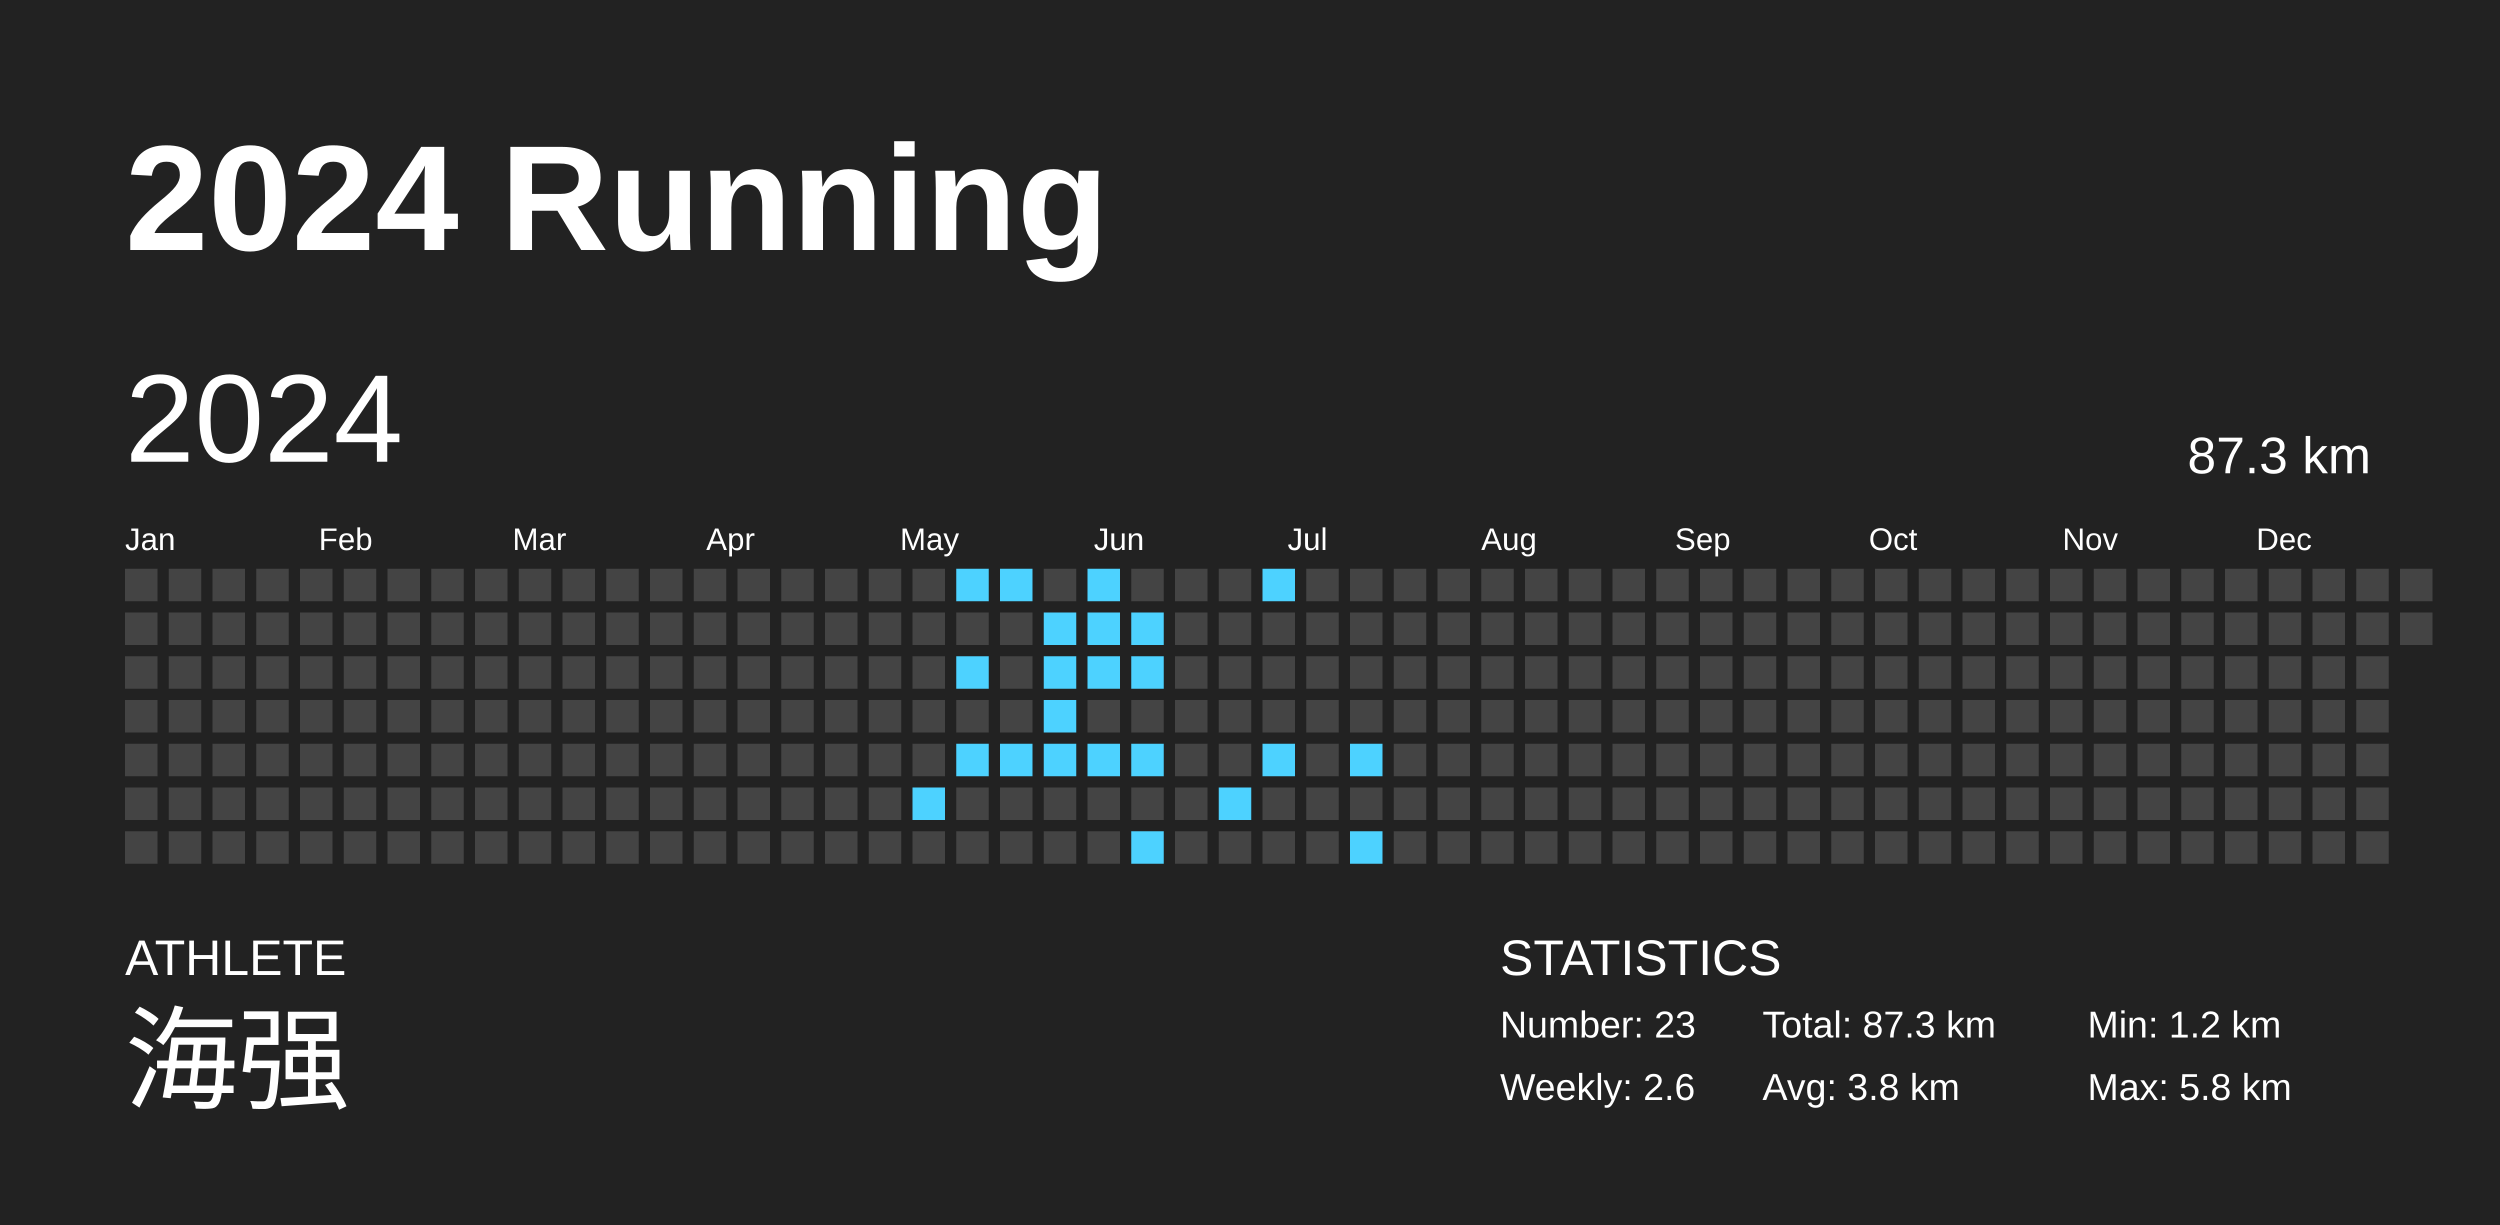
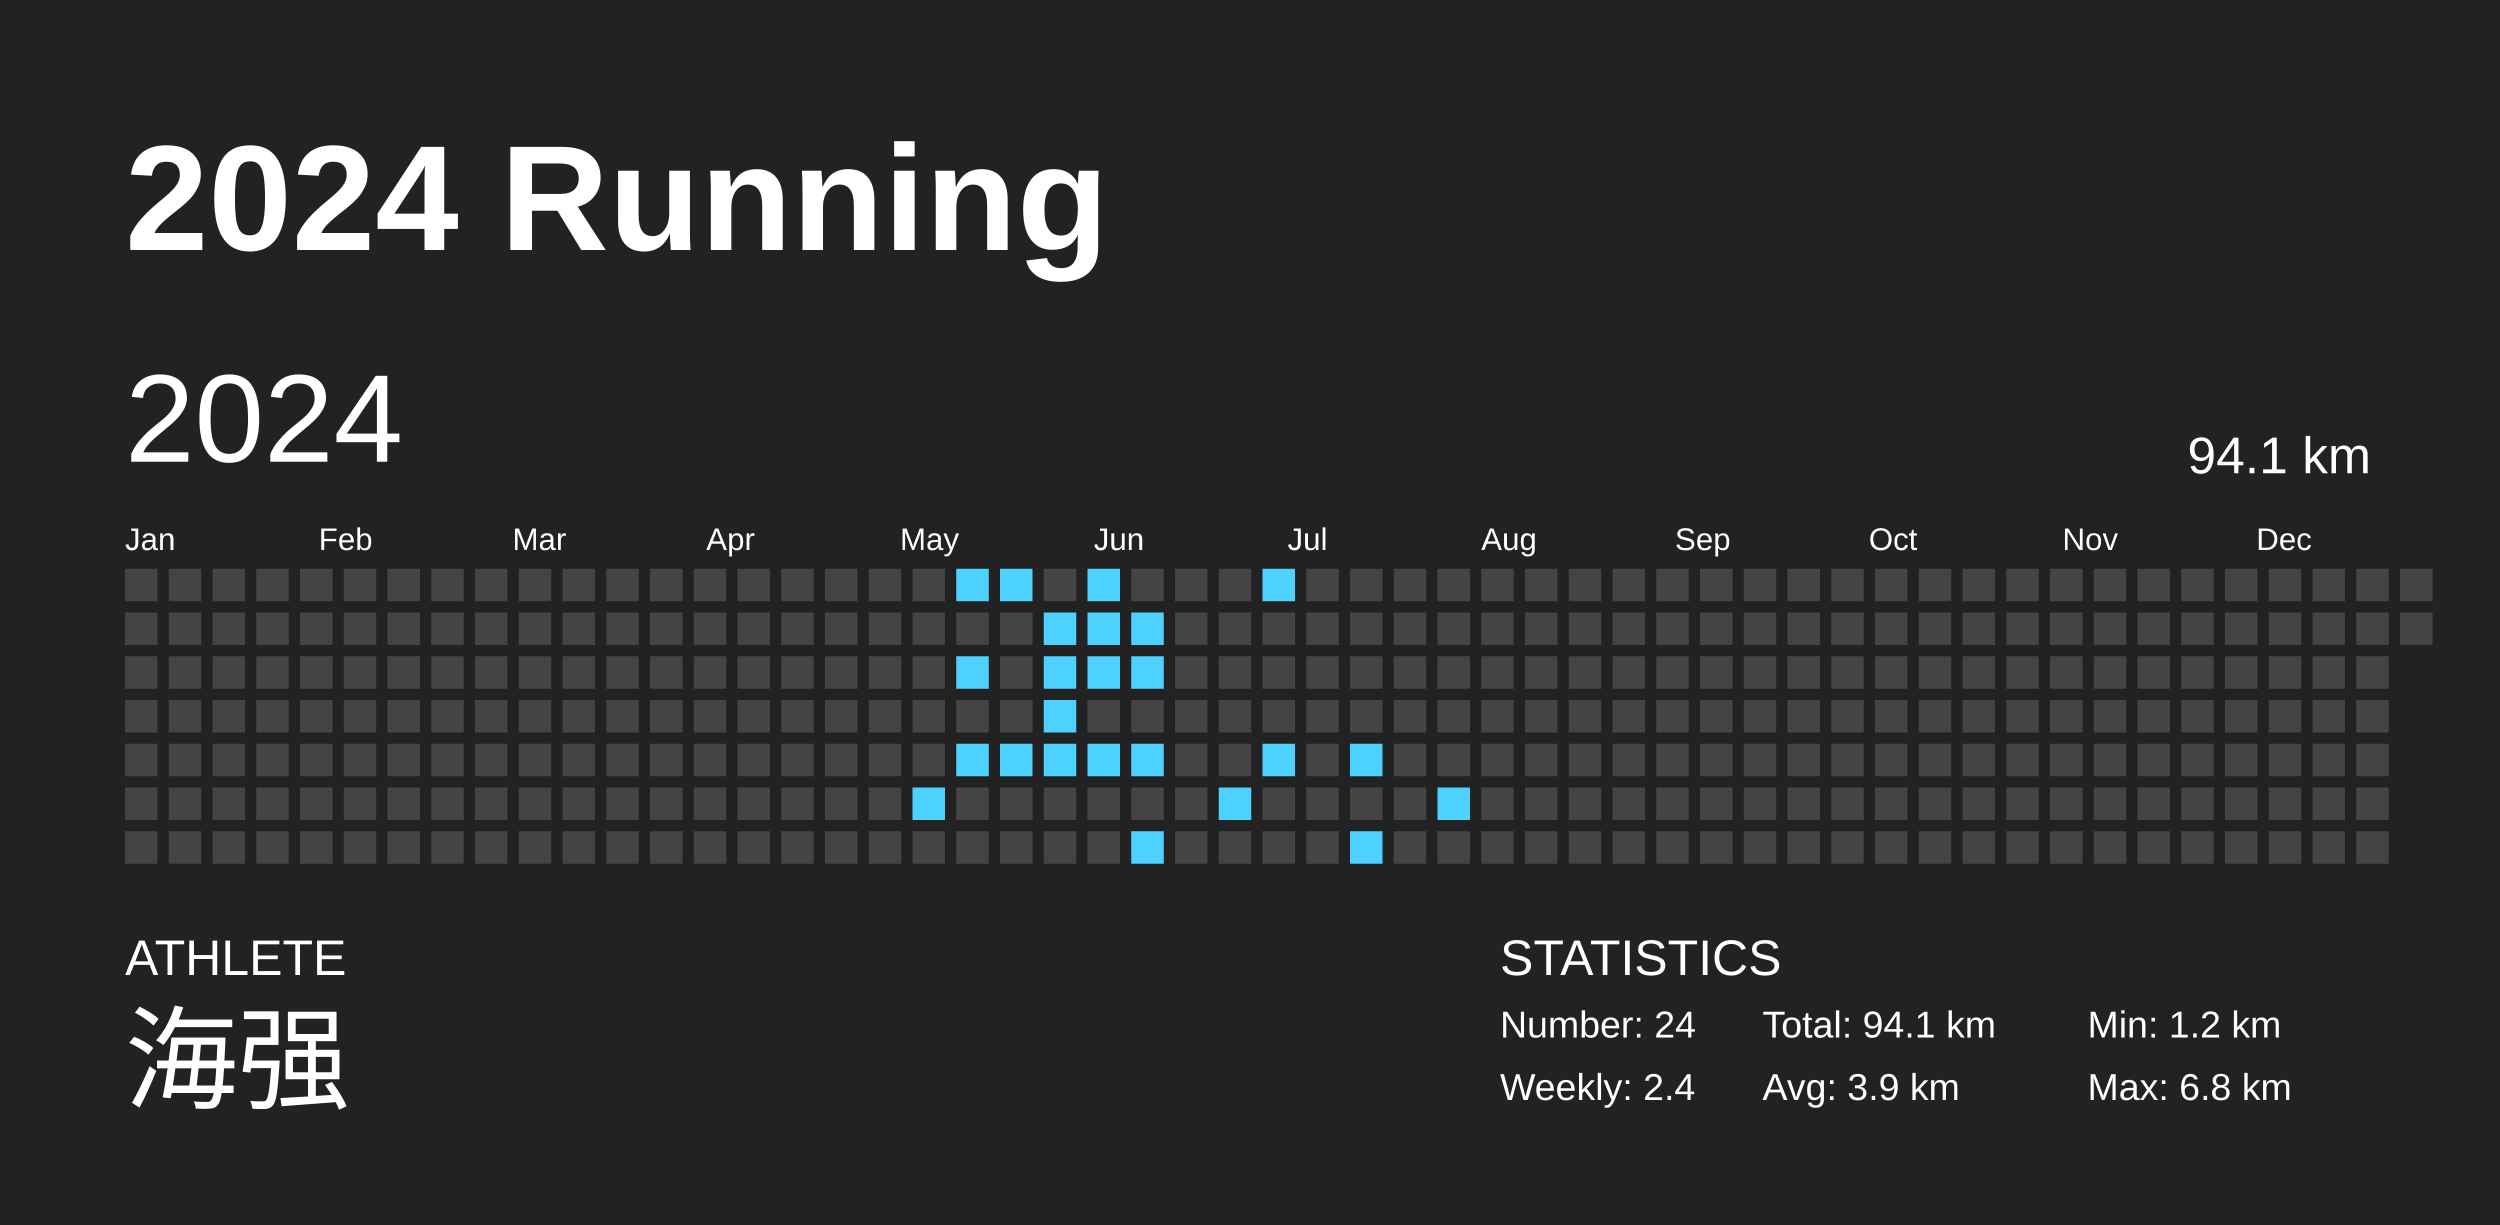
<svg xmlns="http://www.w3.org/2000/svg" baseProfile="full" height="98mm" version="1.1" viewBox="0,0,200,98" width="200mm">
  <defs />
  <rect fill="#222222" height="98" width="200" x="0" y="0" />
  <text fill="#FFFFFF" style="font-size:12px; font-family:Arial; font-weight:bold;" x="10" y="20">2024 Running</text>
  <text fill="#FFFFFF" style="font-size:4px; font-family:Arial" x="10" y="78">ATHLETE</text>
  <text fill="#FFFFFF" style="font-size:9px; font-family:Arial" x="10" y="88">海强</text>
  <text fill="#FFFFFF" style="font-size:4px; font-family:Arial" x="120" y="78">STATISTICS</text>
-   <text fill="#FFFFFF" style="font-size:3px; font-family:Arial" x="120" y="83">Number: 23</text>
-   <text fill="#FFFFFF" style="font-size:3px; font-family:Arial" x="120" y="88">Weekly: 2.6</text>
-   <text fill="#FFFFFF" style="font-size:3px; font-family:Arial" x="141" y="83">Total: 87.3 km</text>
-   <text fill="#FFFFFF" style="font-size:3px; font-family:Arial" x="141" y="88">Avg: 3.8 km</text>
+   <text fill="#FFFFFF" style="font-size:3px; font-family:Arial" x="120" y="83">Number: 24</text>
+   <text fill="#FFFFFF" style="font-size:3px; font-family:Arial" x="120" y="88">Weekly: 2.4</text>
+   <text fill="#FFFFFF" style="font-size:3px; font-family:Arial" x="141" y="83">Total: 94.1 km</text>
+   <text fill="#FFFFFF" style="font-size:3px; font-family:Arial" x="141" y="88">Avg: 3.9 km</text>
  <text fill="#FFFFFF" style="font-size:3px; font-family:Arial" x="167" y="83">Min: 1.2 km</text>
-   <text fill="#FFFFFF" style="font-size:3px; font-family:Arial" x="167" y="88">Max: 5.8 km</text>
+   <text fill="#FFFFFF" style="font-size:3px; font-family:Arial" x="167" y="88">Max: 6.8 km</text>
  <text dominant-baseline="hanging" fill="#FFFFFF" style="font-size:10.0px; font-family:Arial;" x="10" y="30">2024</text>
-   <text dominant-baseline="hanging" fill="#FFFFFF" style="font-size:4.125px; font-family:Arial;" x="175" y="35">87.3 km</text>
+   <text dominant-baseline="hanging" fill="#FFFFFF" style="font-size:4.125px; font-family:Arial;" x="175" y="35">94.1 km</text>
  <text fill="#FFFFFF" style="font-size:2.5px; font-family:Arial" x="10.0" y="44">Jan</text>
  <text fill="#FFFFFF" style="font-size:2.5px; font-family:Arial" x="25.5" y="44">Feb</text>
  <text fill="#FFFFFF" style="font-size:2.5px; font-family:Arial" x="41.0" y="44">Mar</text>
  <text fill="#FFFFFF" style="font-size:2.5px; font-family:Arial" x="56.5" y="44">Apr</text>
  <text fill="#FFFFFF" style="font-size:2.5px; font-family:Arial" x="72.0" y="44">May</text>
  <text fill="#FFFFFF" style="font-size:2.5px; font-family:Arial" x="87.5" y="44">Jun</text>
  <text fill="#FFFFFF" style="font-size:2.5px; font-family:Arial" x="103.0" y="44">Jul</text>
  <text fill="#FFFFFF" style="font-size:2.5px; font-family:Arial" x="118.5" y="44">Aug</text>
  <text fill="#FFFFFF" style="font-size:2.5px; font-family:Arial" x="134.0" y="44">Sep</text>
  <text fill="#FFFFFF" style="font-size:2.5px; font-family:Arial" x="149.5" y="44">Oct</text>
  <text fill="#FFFFFF" style="font-size:2.5px; font-family:Arial" x="165.0" y="44">Nov</text>
  <text fill="#FFFFFF" style="font-size:2.5px; font-family:Arial" x="180.5" y="44">Dec</text>
  <rect fill="#444444" height="2.6" width="2.6" x="10.0" y="45.5" />
  <rect fill="#444444" height="2.6" width="2.6" x="10.0" y="49.0" />
  <rect fill="#444444" height="2.6" width="2.6" x="10.0" y="52.5" />
  <rect fill="#444444" height="2.6" width="2.6" x="10.0" y="56.0" />
  <rect fill="#444444" height="2.6" width="2.6" x="10.0" y="59.5" />
  <rect fill="#444444" height="2.6" width="2.6" x="10.0" y="63.0" />
  <rect fill="#444444" height="2.6" width="2.6" x="10.0" y="66.5" />
  <rect fill="#444444" height="2.6" width="2.6" x="13.5" y="45.5" />
  <rect fill="#444444" height="2.6" width="2.6" x="13.5" y="49.0" />
  <rect fill="#444444" height="2.6" width="2.6" x="13.5" y="52.5" />
  <rect fill="#444444" height="2.6" width="2.6" x="13.5" y="56.0" />
  <rect fill="#444444" height="2.6" width="2.6" x="13.5" y="59.5" />
  <rect fill="#444444" height="2.6" width="2.6" x="13.5" y="63.0" />
  <rect fill="#444444" height="2.6" width="2.6" x="13.5" y="66.5" />
  <rect fill="#444444" height="2.6" width="2.6" x="17.0" y="45.5" />
  <rect fill="#444444" height="2.6" width="2.6" x="17.0" y="49.0" />
  <rect fill="#444444" height="2.6" width="2.6" x="17.0" y="52.5" />
  <rect fill="#444444" height="2.6" width="2.6" x="17.0" y="56.0" />
  <rect fill="#444444" height="2.6" width="2.6" x="17.0" y="59.5" />
  <rect fill="#444444" height="2.6" width="2.6" x="17.0" y="63.0" />
  <rect fill="#444444" height="2.6" width="2.6" x="17.0" y="66.5" />
  <rect fill="#444444" height="2.6" width="2.6" x="20.5" y="45.5" />
  <rect fill="#444444" height="2.6" width="2.6" x="20.5" y="49.0" />
  <rect fill="#444444" height="2.6" width="2.6" x="20.5" y="52.5" />
  <rect fill="#444444" height="2.6" width="2.6" x="20.5" y="56.0" />
  <rect fill="#444444" height="2.6" width="2.6" x="20.5" y="59.5" />
  <rect fill="#444444" height="2.6" width="2.6" x="20.5" y="63.0" />
  <rect fill="#444444" height="2.6" width="2.6" x="20.5" y="66.5" />
  <rect fill="#444444" height="2.6" width="2.6" x="24.0" y="45.5" />
  <rect fill="#444444" height="2.6" width="2.6" x="24.0" y="49.0" />
  <rect fill="#444444" height="2.6" width="2.6" x="24.0" y="52.5" />
  <rect fill="#444444" height="2.6" width="2.6" x="24.0" y="56.0" />
  <rect fill="#444444" height="2.6" width="2.6" x="24.0" y="59.5" />
  <rect fill="#444444" height="2.6" width="2.6" x="24.0" y="63.0" />
  <rect fill="#444444" height="2.6" width="2.6" x="24.0" y="66.5" />
  <rect fill="#444444" height="2.6" width="2.6" x="27.5" y="45.5" />
  <rect fill="#444444" height="2.6" width="2.6" x="27.5" y="49.0" />
  <rect fill="#444444" height="2.6" width="2.6" x="27.5" y="52.5" />
  <rect fill="#444444" height="2.6" width="2.6" x="27.5" y="56.0" />
  <rect fill="#444444" height="2.6" width="2.6" x="27.5" y="59.5" />
  <rect fill="#444444" height="2.6" width="2.6" x="27.5" y="63.0" />
  <rect fill="#444444" height="2.6" width="2.6" x="27.5" y="66.5" />
  <rect fill="#444444" height="2.6" width="2.6" x="31.0" y="45.5" />
  <rect fill="#444444" height="2.6" width="2.6" x="31.0" y="49.0" />
  <rect fill="#444444" height="2.6" width="2.6" x="31.0" y="52.5" />
  <rect fill="#444444" height="2.6" width="2.6" x="31.0" y="56.0" />
  <rect fill="#444444" height="2.6" width="2.6" x="31.0" y="59.5" />
  <rect fill="#444444" height="2.6" width="2.6" x="31.0" y="63.0" />
  <rect fill="#444444" height="2.6" width="2.6" x="31.0" y="66.5" />
  <rect fill="#444444" height="2.6" width="2.6" x="34.5" y="45.5" />
  <rect fill="#444444" height="2.6" width="2.6" x="34.5" y="49.0" />
  <rect fill="#444444" height="2.6" width="2.6" x="34.5" y="52.5" />
  <rect fill="#444444" height="2.6" width="2.6" x="34.5" y="56.0" />
  <rect fill="#444444" height="2.6" width="2.6" x="34.5" y="59.5" />
  <rect fill="#444444" height="2.6" width="2.6" x="34.5" y="63.0" />
  <rect fill="#444444" height="2.6" width="2.6" x="34.5" y="66.5" />
  <rect fill="#444444" height="2.6" width="2.6" x="38.0" y="45.5" />
  <rect fill="#444444" height="2.6" width="2.6" x="38.0" y="49.0" />
  <rect fill="#444444" height="2.6" width="2.6" x="38.0" y="52.5" />
  <rect fill="#444444" height="2.6" width="2.6" x="38.0" y="56.0" />
  <rect fill="#444444" height="2.6" width="2.6" x="38.0" y="59.5" />
  <rect fill="#444444" height="2.6" width="2.6" x="38.0" y="63.0" />
  <rect fill="#444444" height="2.6" width="2.6" x="38.0" y="66.5" />
  <rect fill="#444444" height="2.6" width="2.6" x="41.5" y="45.5" />
  <rect fill="#444444" height="2.6" width="2.6" x="41.5" y="49.0" />
  <rect fill="#444444" height="2.6" width="2.6" x="41.5" y="52.5" />
  <rect fill="#444444" height="2.6" width="2.6" x="41.5" y="56.0" />
  <rect fill="#444444" height="2.6" width="2.6" x="41.5" y="59.5" />
  <rect fill="#444444" height="2.6" width="2.6" x="41.5" y="63.0" />
  <rect fill="#444444" height="2.6" width="2.6" x="41.5" y="66.5" />
  <rect fill="#444444" height="2.6" width="2.6" x="45.0" y="45.5" />
  <rect fill="#444444" height="2.6" width="2.6" x="45.0" y="49.0" />
  <rect fill="#444444" height="2.6" width="2.6" x="45.0" y="52.5" />
  <rect fill="#444444" height="2.6" width="2.6" x="45.0" y="56.0" />
  <rect fill="#444444" height="2.6" width="2.6" x="45.0" y="59.5" />
  <rect fill="#444444" height="2.6" width="2.6" x="45.0" y="63.0" />
  <rect fill="#444444" height="2.6" width="2.6" x="45.0" y="66.5" />
  <rect fill="#444444" height="2.6" width="2.6" x="48.5" y="45.5" />
  <rect fill="#444444" height="2.6" width="2.6" x="48.5" y="49.0" />
  <rect fill="#444444" height="2.6" width="2.6" x="48.5" y="52.5" />
  <rect fill="#444444" height="2.6" width="2.6" x="48.5" y="56.0" />
  <rect fill="#444444" height="2.6" width="2.6" x="48.5" y="59.5" />
  <rect fill="#444444" height="2.6" width="2.6" x="48.5" y="63.0" />
  <rect fill="#444444" height="2.6" width="2.6" x="48.5" y="66.5" />
  <rect fill="#444444" height="2.6" width="2.6" x="52.0" y="45.5" />
  <rect fill="#444444" height="2.6" width="2.6" x="52.0" y="49.0" />
  <rect fill="#444444" height="2.6" width="2.6" x="52.0" y="52.5" />
  <rect fill="#444444" height="2.6" width="2.6" x="52.0" y="56.0" />
  <rect fill="#444444" height="2.6" width="2.6" x="52.0" y="59.5" />
  <rect fill="#444444" height="2.6" width="2.6" x="52.0" y="63.0" />
  <rect fill="#444444" height="2.6" width="2.6" x="52.0" y="66.5" />
  <rect fill="#444444" height="2.6" width="2.6" x="55.5" y="45.5" />
  <rect fill="#444444" height="2.6" width="2.6" x="55.5" y="49.0" />
  <rect fill="#444444" height="2.6" width="2.6" x="55.5" y="52.5" />
  <rect fill="#444444" height="2.6" width="2.6" x="55.5" y="56.0" />
  <rect fill="#444444" height="2.6" width="2.6" x="55.5" y="59.5" />
  <rect fill="#444444" height="2.6" width="2.6" x="55.5" y="63.0" />
  <rect fill="#444444" height="2.6" width="2.6" x="55.5" y="66.5" />
  <rect fill="#444444" height="2.6" width="2.6" x="59.0" y="45.5" />
  <rect fill="#444444" height="2.6" width="2.6" x="59.0" y="49.0" />
  <rect fill="#444444" height="2.6" width="2.6" x="59.0" y="52.5" />
  <rect fill="#444444" height="2.6" width="2.6" x="59.0" y="56.0" />
  <rect fill="#444444" height="2.6" width="2.6" x="59.0" y="59.5" />
  <rect fill="#444444" height="2.6" width="2.6" x="59.0" y="63.0" />
  <rect fill="#444444" height="2.6" width="2.6" x="59.0" y="66.5" />
  <rect fill="#444444" height="2.6" width="2.6" x="62.5" y="45.5" />
  <rect fill="#444444" height="2.6" width="2.6" x="62.5" y="49.0" />
  <rect fill="#444444" height="2.6" width="2.6" x="62.5" y="52.5" />
  <rect fill="#444444" height="2.6" width="2.6" x="62.5" y="56.0" />
  <rect fill="#444444" height="2.6" width="2.6" x="62.5" y="59.5" />
  <rect fill="#444444" height="2.6" width="2.6" x="62.5" y="63.0" />
  <rect fill="#444444" height="2.6" width="2.6" x="62.5" y="66.5" />
  <rect fill="#444444" height="2.6" width="2.6" x="66.0" y="45.5" />
  <rect fill="#444444" height="2.6" width="2.6" x="66.0" y="49.0" />
  <rect fill="#444444" height="2.6" width="2.6" x="66.0" y="52.5" />
  <rect fill="#444444" height="2.6" width="2.6" x="66.0" y="56.0" />
  <rect fill="#444444" height="2.6" width="2.6" x="66.0" y="59.5" />
  <rect fill="#444444" height="2.6" width="2.6" x="66.0" y="63.0" />
  <rect fill="#444444" height="2.6" width="2.6" x="66.0" y="66.5" />
  <rect fill="#444444" height="2.6" width="2.6" x="69.5" y="45.5" />
  <rect fill="#444444" height="2.6" width="2.6" x="69.5" y="49.0" />
  <rect fill="#444444" height="2.6" width="2.6" x="69.5" y="52.5" />
  <rect fill="#444444" height="2.6" width="2.6" x="69.5" y="56.0" />
  <rect fill="#444444" height="2.6" width="2.6" x="69.5" y="59.5" />
  <rect fill="#444444" height="2.6" width="2.6" x="69.5" y="63.0" />
  <rect fill="#444444" height="2.6" width="2.6" x="69.5" y="66.5" />
  <rect fill="#444444" height="2.6" width="2.6" x="73.0" y="45.5" />
  <rect fill="#444444" height="2.6" width="2.6" x="73.0" y="49.0" />
  <rect fill="#444444" height="2.6" width="2.6" x="73.0" y="52.5" />
  <rect fill="#444444" height="2.6" width="2.6" x="73.0" y="56.0" />
  <rect fill="#444444" height="2.6" width="2.6" x="73.0" y="59.5" />
  <rect fill="#4dd2ff" height="2.6" width="2.6" x="73.0" y="63.0" />
  <rect fill="#444444" height="2.6" width="2.6" x="73.0" y="66.5" />
  <rect fill="#4dd2ff" height="2.6" width="2.6" x="76.5" y="45.5" />
  <rect fill="#444444" height="2.6" width="2.6" x="76.5" y="49.0" />
  <rect fill="#4dd2ff" height="2.6" width="2.6" x="76.5" y="52.5" />
  <rect fill="#444444" height="2.6" width="2.6" x="76.5" y="56.0" />
  <rect fill="#4dd2ff" height="2.6" width="2.6" x="76.5" y="59.5" />
  <rect fill="#444444" height="2.6" width="2.6" x="76.5" y="63.0" />
  <rect fill="#444444" height="2.6" width="2.6" x="76.5" y="66.5" />
  <rect fill="#4dd2ff" height="2.6" width="2.6" x="80.0" y="45.5" />
  <rect fill="#444444" height="2.6" width="2.6" x="80.0" y="49.0" />
  <rect fill="#444444" height="2.6" width="2.6" x="80.0" y="52.5" />
  <rect fill="#444444" height="2.6" width="2.6" x="80.0" y="56.0" />
  <rect fill="#4dd2ff" height="2.6" width="2.6" x="80.0" y="59.5" />
  <rect fill="#444444" height="2.6" width="2.6" x="80.0" y="63.0" />
  <rect fill="#444444" height="2.6" width="2.6" x="80.0" y="66.5" />
  <rect fill="#444444" height="2.6" width="2.6" x="83.5" y="45.5" />
  <rect fill="#4dd2ff" height="2.6" width="2.6" x="83.5" y="49.0" />
  <rect fill="#4dd2ff" height="2.6" width="2.6" x="83.5" y="52.5" />
  <rect fill="#4dd2ff" height="2.6" width="2.6" x="83.5" y="56.0" />
  <rect fill="#4dd2ff" height="2.6" width="2.6" x="83.5" y="59.5" />
  <rect fill="#444444" height="2.6" width="2.6" x="83.5" y="63.0" />
  <rect fill="#444444" height="2.6" width="2.6" x="83.5" y="66.5" />
  <rect fill="#4dd2ff" height="2.6" width="2.6" x="87.0" y="45.5" />
  <rect fill="#4dd2ff" height="2.6" width="2.6" x="87.0" y="49.0" />
  <rect fill="#4dd2ff" height="2.6" width="2.6" x="87.0" y="52.5" />
  <rect fill="#444444" height="2.6" width="2.6" x="87.0" y="56.0" />
  <rect fill="#4dd2ff" height="2.6" width="2.6" x="87.0" y="59.5" />
  <rect fill="#444444" height="2.6" width="2.6" x="87.0" y="63.0" />
  <rect fill="#444444" height="2.6" width="2.6" x="87.0" y="66.5" />
  <rect fill="#444444" height="2.6" width="2.6" x="90.5" y="45.5" />
  <rect fill="#4dd2ff" height="2.6" width="2.6" x="90.5" y="49.0" />
  <rect fill="#4dd2ff" height="2.6" width="2.6" x="90.5" y="52.5" />
  <rect fill="#444444" height="2.6" width="2.6" x="90.5" y="56.0" />
  <rect fill="#4dd2ff" height="2.6" width="2.6" x="90.5" y="59.5" />
  <rect fill="#444444" height="2.6" width="2.6" x="90.5" y="63.0" />
  <rect fill="#4dd2ff" height="2.6" width="2.6" x="90.5" y="66.5" />
  <rect fill="#444444" height="2.6" width="2.6" x="94.0" y="45.5" />
  <rect fill="#444444" height="2.6" width="2.6" x="94.0" y="49.0" />
  <rect fill="#444444" height="2.6" width="2.6" x="94.0" y="52.5" />
  <rect fill="#444444" height="2.6" width="2.6" x="94.0" y="56.0" />
  <rect fill="#444444" height="2.6" width="2.6" x="94.0" y="59.5" />
  <rect fill="#444444" height="2.6" width="2.6" x="94.0" y="63.0" />
  <rect fill="#444444" height="2.6" width="2.6" x="94.0" y="66.5" />
  <rect fill="#444444" height="2.6" width="2.6" x="97.5" y="45.5" />
  <rect fill="#444444" height="2.6" width="2.6" x="97.5" y="49.0" />
  <rect fill="#444444" height="2.6" width="2.6" x="97.5" y="52.5" />
  <rect fill="#444444" height="2.6" width="2.6" x="97.5" y="56.0" />
  <rect fill="#444444" height="2.6" width="2.6" x="97.5" y="59.5" />
  <rect fill="#4dd2ff" height="2.6" width="2.6" x="97.5" y="63.0" />
  <rect fill="#444444" height="2.6" width="2.6" x="97.5" y="66.5" />
  <rect fill="#4dd2ff" height="2.6" width="2.6" x="101.0" y="45.5" />
  <rect fill="#444444" height="2.6" width="2.6" x="101.0" y="49.0" />
  <rect fill="#444444" height="2.6" width="2.6" x="101.0" y="52.5" />
  <rect fill="#444444" height="2.6" width="2.6" x="101.0" y="56.0" />
  <rect fill="#4dd2ff" height="2.6" width="2.6" x="101.0" y="59.5" />
  <rect fill="#444444" height="2.6" width="2.6" x="101.0" y="63.0" />
  <rect fill="#444444" height="2.6" width="2.6" x="101.0" y="66.5" />
  <rect fill="#444444" height="2.6" width="2.6" x="104.5" y="45.5" />
  <rect fill="#444444" height="2.6" width="2.6" x="104.5" y="49.0" />
  <rect fill="#444444" height="2.6" width="2.6" x="104.5" y="52.5" />
  <rect fill="#444444" height="2.6" width="2.6" x="104.5" y="56.0" />
  <rect fill="#444444" height="2.6" width="2.6" x="104.5" y="59.5" />
  <rect fill="#444444" height="2.6" width="2.6" x="104.5" y="63.0" />
  <rect fill="#444444" height="2.6" width="2.6" x="104.5" y="66.5" />
  <rect fill="#444444" height="2.6" width="2.6" x="108.0" y="45.5" />
  <rect fill="#444444" height="2.6" width="2.6" x="108.0" y="49.0" />
  <rect fill="#444444" height="2.6" width="2.6" x="108.0" y="52.5" />
  <rect fill="#444444" height="2.6" width="2.6" x="108.0" y="56.0" />
  <rect fill="#4dd2ff" height="2.6" width="2.6" x="108.0" y="59.5" />
  <rect fill="#444444" height="2.6" width="2.6" x="108.0" y="63.0" />
  <rect fill="#4dd2ff" height="2.6" width="2.6" x="108.0" y="66.5" />
  <rect fill="#444444" height="2.6" width="2.6" x="111.5" y="45.5" />
  <rect fill="#444444" height="2.6" width="2.6" x="111.5" y="49.0" />
  <rect fill="#444444" height="2.6" width="2.6" x="111.5" y="52.5" />
  <rect fill="#444444" height="2.6" width="2.6" x="111.5" y="56.0" />
  <rect fill="#444444" height="2.6" width="2.6" x="111.5" y="59.5" />
  <rect fill="#444444" height="2.6" width="2.6" x="111.5" y="63.0" />
  <rect fill="#444444" height="2.6" width="2.6" x="111.5" y="66.5" />
  <rect fill="#444444" height="2.6" width="2.6" x="115.0" y="45.5" />
  <rect fill="#444444" height="2.6" width="2.6" x="115.0" y="49.0" />
  <rect fill="#444444" height="2.6" width="2.6" x="115.0" y="52.5" />
  <rect fill="#444444" height="2.6" width="2.6" x="115.0" y="56.0" />
  <rect fill="#444444" height="2.6" width="2.6" x="115.0" y="59.5" />
-   <rect fill="#444444" height="2.6" width="2.6" x="115.0" y="63.0" />
+   <rect fill="#4dd2ff" height="2.6" width="2.6" x="115.0" y="63.0" />
  <rect fill="#444444" height="2.6" width="2.6" x="115.0" y="66.5" />
  <rect fill="#444444" height="2.6" width="2.6" x="118.5" y="45.5" />
  <rect fill="#444444" height="2.6" width="2.6" x="118.5" y="49.0" />
  <rect fill="#444444" height="2.6" width="2.6" x="118.5" y="52.5" />
  <rect fill="#444444" height="2.6" width="2.6" x="118.5" y="56.0" />
  <rect fill="#444444" height="2.6" width="2.6" x="118.5" y="59.5" />
  <rect fill="#444444" height="2.6" width="2.6" x="118.5" y="63.0" />
  <rect fill="#444444" height="2.6" width="2.6" x="118.5" y="66.5" />
  <rect fill="#444444" height="2.6" width="2.6" x="122.0" y="45.5" />
  <rect fill="#444444" height="2.6" width="2.6" x="122.0" y="49.0" />
  <rect fill="#444444" height="2.6" width="2.6" x="122.0" y="52.5" />
  <rect fill="#444444" height="2.6" width="2.6" x="122.0" y="56.0" />
  <rect fill="#444444" height="2.6" width="2.6" x="122.0" y="59.5" />
  <rect fill="#444444" height="2.6" width="2.6" x="122.0" y="63.0" />
  <rect fill="#444444" height="2.6" width="2.6" x="122.0" y="66.5" />
  <rect fill="#444444" height="2.6" width="2.6" x="125.5" y="45.5" />
  <rect fill="#444444" height="2.6" width="2.6" x="125.5" y="49.0" />
  <rect fill="#444444" height="2.6" width="2.6" x="125.5" y="52.5" />
  <rect fill="#444444" height="2.6" width="2.6" x="125.5" y="56.0" />
  <rect fill="#444444" height="2.6" width="2.6" x="125.5" y="59.5" />
  <rect fill="#444444" height="2.6" width="2.6" x="125.5" y="63.0" />
  <rect fill="#444444" height="2.6" width="2.6" x="125.5" y="66.5" />
  <rect fill="#444444" height="2.6" width="2.6" x="129.0" y="45.5" />
  <rect fill="#444444" height="2.6" width="2.6" x="129.0" y="49.0" />
  <rect fill="#444444" height="2.6" width="2.6" x="129.0" y="52.5" />
  <rect fill="#444444" height="2.6" width="2.6" x="129.0" y="56.0" />
  <rect fill="#444444" height="2.6" width="2.6" x="129.0" y="59.5" />
  <rect fill="#444444" height="2.6" width="2.6" x="129.0" y="63.0" />
  <rect fill="#444444" height="2.6" width="2.6" x="129.0" y="66.5" />
  <rect fill="#444444" height="2.6" width="2.6" x="132.5" y="45.5" />
  <rect fill="#444444" height="2.6" width="2.6" x="132.5" y="49.0" />
  <rect fill="#444444" height="2.6" width="2.6" x="132.5" y="52.5" />
  <rect fill="#444444" height="2.6" width="2.6" x="132.5" y="56.0" />
  <rect fill="#444444" height="2.6" width="2.6" x="132.5" y="59.5" />
  <rect fill="#444444" height="2.6" width="2.6" x="132.5" y="63.0" />
  <rect fill="#444444" height="2.6" width="2.6" x="132.5" y="66.5" />
  <rect fill="#444444" height="2.6" width="2.6" x="136.0" y="45.5" />
  <rect fill="#444444" height="2.6" width="2.6" x="136.0" y="49.0" />
  <rect fill="#444444" height="2.6" width="2.6" x="136.0" y="52.5" />
  <rect fill="#444444" height="2.6" width="2.6" x="136.0" y="56.0" />
  <rect fill="#444444" height="2.6" width="2.6" x="136.0" y="59.5" />
  <rect fill="#444444" height="2.6" width="2.6" x="136.0" y="63.0" />
  <rect fill="#444444" height="2.6" width="2.6" x="136.0" y="66.5" />
  <rect fill="#444444" height="2.6" width="2.6" x="139.5" y="45.5" />
  <rect fill="#444444" height="2.6" width="2.6" x="139.5" y="49.0" />
  <rect fill="#444444" height="2.6" width="2.6" x="139.5" y="52.5" />
  <rect fill="#444444" height="2.6" width="2.6" x="139.5" y="56.0" />
  <rect fill="#444444" height="2.6" width="2.6" x="139.5" y="59.5" />
  <rect fill="#444444" height="2.6" width="2.6" x="139.5" y="63.0" />
  <rect fill="#444444" height="2.6" width="2.6" x="139.5" y="66.5" />
  <rect fill="#444444" height="2.6" width="2.6" x="143.0" y="45.5" />
  <rect fill="#444444" height="2.6" width="2.6" x="143.0" y="49.0" />
  <rect fill="#444444" height="2.6" width="2.6" x="143.0" y="52.5" />
  <rect fill="#444444" height="2.6" width="2.6" x="143.0" y="56.0" />
  <rect fill="#444444" height="2.6" width="2.6" x="143.0" y="59.5" />
  <rect fill="#444444" height="2.6" width="2.6" x="143.0" y="63.0" />
  <rect fill="#444444" height="2.6" width="2.6" x="143.0" y="66.5" />
  <rect fill="#444444" height="2.6" width="2.6" x="146.5" y="45.5" />
  <rect fill="#444444" height="2.6" width="2.6" x="146.5" y="49.0" />
  <rect fill="#444444" height="2.6" width="2.6" x="146.5" y="52.5" />
  <rect fill="#444444" height="2.6" width="2.6" x="146.5" y="56.0" />
  <rect fill="#444444" height="2.6" width="2.6" x="146.5" y="59.5" />
  <rect fill="#444444" height="2.6" width="2.6" x="146.5" y="63.0" />
  <rect fill="#444444" height="2.6" width="2.6" x="146.5" y="66.5" />
  <rect fill="#444444" height="2.6" width="2.6" x="150.0" y="45.5" />
  <rect fill="#444444" height="2.6" width="2.6" x="150.0" y="49.0" />
  <rect fill="#444444" height="2.6" width="2.6" x="150.0" y="52.5" />
  <rect fill="#444444" height="2.6" width="2.6" x="150.0" y="56.0" />
  <rect fill="#444444" height="2.6" width="2.6" x="150.0" y="59.5" />
  <rect fill="#444444" height="2.6" width="2.6" x="150.0" y="63.0" />
  <rect fill="#444444" height="2.6" width="2.6" x="150.0" y="66.5" />
  <rect fill="#444444" height="2.6" width="2.6" x="153.5" y="45.5" />
  <rect fill="#444444" height="2.6" width="2.6" x="153.5" y="49.0" />
  <rect fill="#444444" height="2.6" width="2.6" x="153.5" y="52.5" />
  <rect fill="#444444" height="2.6" width="2.6" x="153.5" y="56.0" />
  <rect fill="#444444" height="2.6" width="2.6" x="153.5" y="59.5" />
  <rect fill="#444444" height="2.6" width="2.6" x="153.5" y="63.0" />
  <rect fill="#444444" height="2.6" width="2.6" x="153.5" y="66.5" />
  <rect fill="#444444" height="2.6" width="2.6" x="157.0" y="45.5" />
  <rect fill="#444444" height="2.6" width="2.6" x="157.0" y="49.0" />
  <rect fill="#444444" height="2.6" width="2.6" x="157.0" y="52.5" />
  <rect fill="#444444" height="2.6" width="2.6" x="157.0" y="56.0" />
  <rect fill="#444444" height="2.6" width="2.6" x="157.0" y="59.5" />
  <rect fill="#444444" height="2.6" width="2.6" x="157.0" y="63.0" />
  <rect fill="#444444" height="2.6" width="2.6" x="157.0" y="66.5" />
  <rect fill="#444444" height="2.6" width="2.6" x="160.5" y="45.5" />
  <rect fill="#444444" height="2.6" width="2.6" x="160.5" y="49.0" />
  <rect fill="#444444" height="2.6" width="2.6" x="160.5" y="52.5" />
  <rect fill="#444444" height="2.6" width="2.6" x="160.5" y="56.0" />
  <rect fill="#444444" height="2.6" width="2.6" x="160.5" y="59.5" />
  <rect fill="#444444" height="2.6" width="2.6" x="160.5" y="63.0" />
  <rect fill="#444444" height="2.6" width="2.6" x="160.5" y="66.5" />
  <rect fill="#444444" height="2.6" width="2.6" x="164.0" y="45.5" />
  <rect fill="#444444" height="2.6" width="2.6" x="164.0" y="49.0" />
  <rect fill="#444444" height="2.6" width="2.6" x="164.0" y="52.5" />
  <rect fill="#444444" height="2.6" width="2.6" x="164.0" y="56.0" />
  <rect fill="#444444" height="2.6" width="2.6" x="164.0" y="59.5" />
  <rect fill="#444444" height="2.6" width="2.6" x="164.0" y="63.0" />
  <rect fill="#444444" height="2.6" width="2.6" x="164.0" y="66.5" />
  <rect fill="#444444" height="2.6" width="2.6" x="167.5" y="45.5" />
  <rect fill="#444444" height="2.6" width="2.6" x="167.5" y="49.0" />
  <rect fill="#444444" height="2.6" width="2.6" x="167.5" y="52.5" />
  <rect fill="#444444" height="2.6" width="2.6" x="167.5" y="56.0" />
  <rect fill="#444444" height="2.6" width="2.6" x="167.5" y="59.5" />
  <rect fill="#444444" height="2.6" width="2.6" x="167.5" y="63.0" />
  <rect fill="#444444" height="2.6" width="2.6" x="167.5" y="66.5" />
  <rect fill="#444444" height="2.6" width="2.6" x="171.0" y="45.5" />
  <rect fill="#444444" height="2.6" width="2.6" x="171.0" y="49.0" />
  <rect fill="#444444" height="2.6" width="2.6" x="171.0" y="52.5" />
  <rect fill="#444444" height="2.6" width="2.6" x="171.0" y="56.0" />
  <rect fill="#444444" height="2.6" width="2.6" x="171.0" y="59.5" />
  <rect fill="#444444" height="2.6" width="2.6" x="171.0" y="63.0" />
  <rect fill="#444444" height="2.6" width="2.6" x="171.0" y="66.5" />
  <rect fill="#444444" height="2.6" width="2.6" x="174.5" y="45.5" />
  <rect fill="#444444" height="2.6" width="2.6" x="174.5" y="49.0" />
  <rect fill="#444444" height="2.6" width="2.6" x="174.5" y="52.5" />
  <rect fill="#444444" height="2.6" width="2.6" x="174.5" y="56.0" />
  <rect fill="#444444" height="2.6" width="2.6" x="174.5" y="59.5" />
  <rect fill="#444444" height="2.6" width="2.6" x="174.5" y="63.0" />
  <rect fill="#444444" height="2.6" width="2.6" x="174.5" y="66.5" />
  <rect fill="#444444" height="2.6" width="2.6" x="178.0" y="45.5" />
  <rect fill="#444444" height="2.6" width="2.6" x="178.0" y="49.0" />
  <rect fill="#444444" height="2.6" width="2.6" x="178.0" y="52.5" />
  <rect fill="#444444" height="2.6" width="2.6" x="178.0" y="56.0" />
  <rect fill="#444444" height="2.6" width="2.6" x="178.0" y="59.5" />
  <rect fill="#444444" height="2.6" width="2.6" x="178.0" y="63.0" />
  <rect fill="#444444" height="2.6" width="2.6" x="178.0" y="66.5" />
  <rect fill="#444444" height="2.6" width="2.6" x="181.5" y="45.5" />
  <rect fill="#444444" height="2.6" width="2.6" x="181.5" y="49.0" />
  <rect fill="#444444" height="2.6" width="2.6" x="181.5" y="52.5" />
  <rect fill="#444444" height="2.6" width="2.6" x="181.5" y="56.0" />
  <rect fill="#444444" height="2.6" width="2.6" x="181.5" y="59.5" />
  <rect fill="#444444" height="2.6" width="2.6" x="181.5" y="63.0" />
  <rect fill="#444444" height="2.6" width="2.6" x="181.5" y="66.5" />
  <rect fill="#444444" height="2.6" width="2.6" x="185.0" y="45.5" />
  <rect fill="#444444" height="2.6" width="2.6" x="185.0" y="49.0" />
  <rect fill="#444444" height="2.6" width="2.6" x="185.0" y="52.5" />
  <rect fill="#444444" height="2.6" width="2.6" x="185.0" y="56.0" />
  <rect fill="#444444" height="2.6" width="2.6" x="185.0" y="59.5" />
  <rect fill="#444444" height="2.6" width="2.6" x="185.0" y="63.0" />
  <rect fill="#444444" height="2.6" width="2.6" x="185.0" y="66.5" />
  <rect fill="#444444" height="2.6" width="2.6" x="188.5" y="45.5" />
  <rect fill="#444444" height="2.6" width="2.6" x="188.5" y="49.0" />
  <rect fill="#444444" height="2.6" width="2.6" x="188.5" y="52.5" />
  <rect fill="#444444" height="2.6" width="2.6" x="188.5" y="56.0" />
  <rect fill="#444444" height="2.6" width="2.6" x="188.5" y="59.5" />
  <rect fill="#444444" height="2.6" width="2.6" x="188.5" y="63.0" />
  <rect fill="#444444" height="2.6" width="2.6" x="188.5" y="66.5" />
  <rect fill="#444444" height="2.6" width="2.6" x="192.0" y="45.5" />
  <rect fill="#444444" height="2.6" width="2.6" x="192.0" y="49.0" />
</svg>
